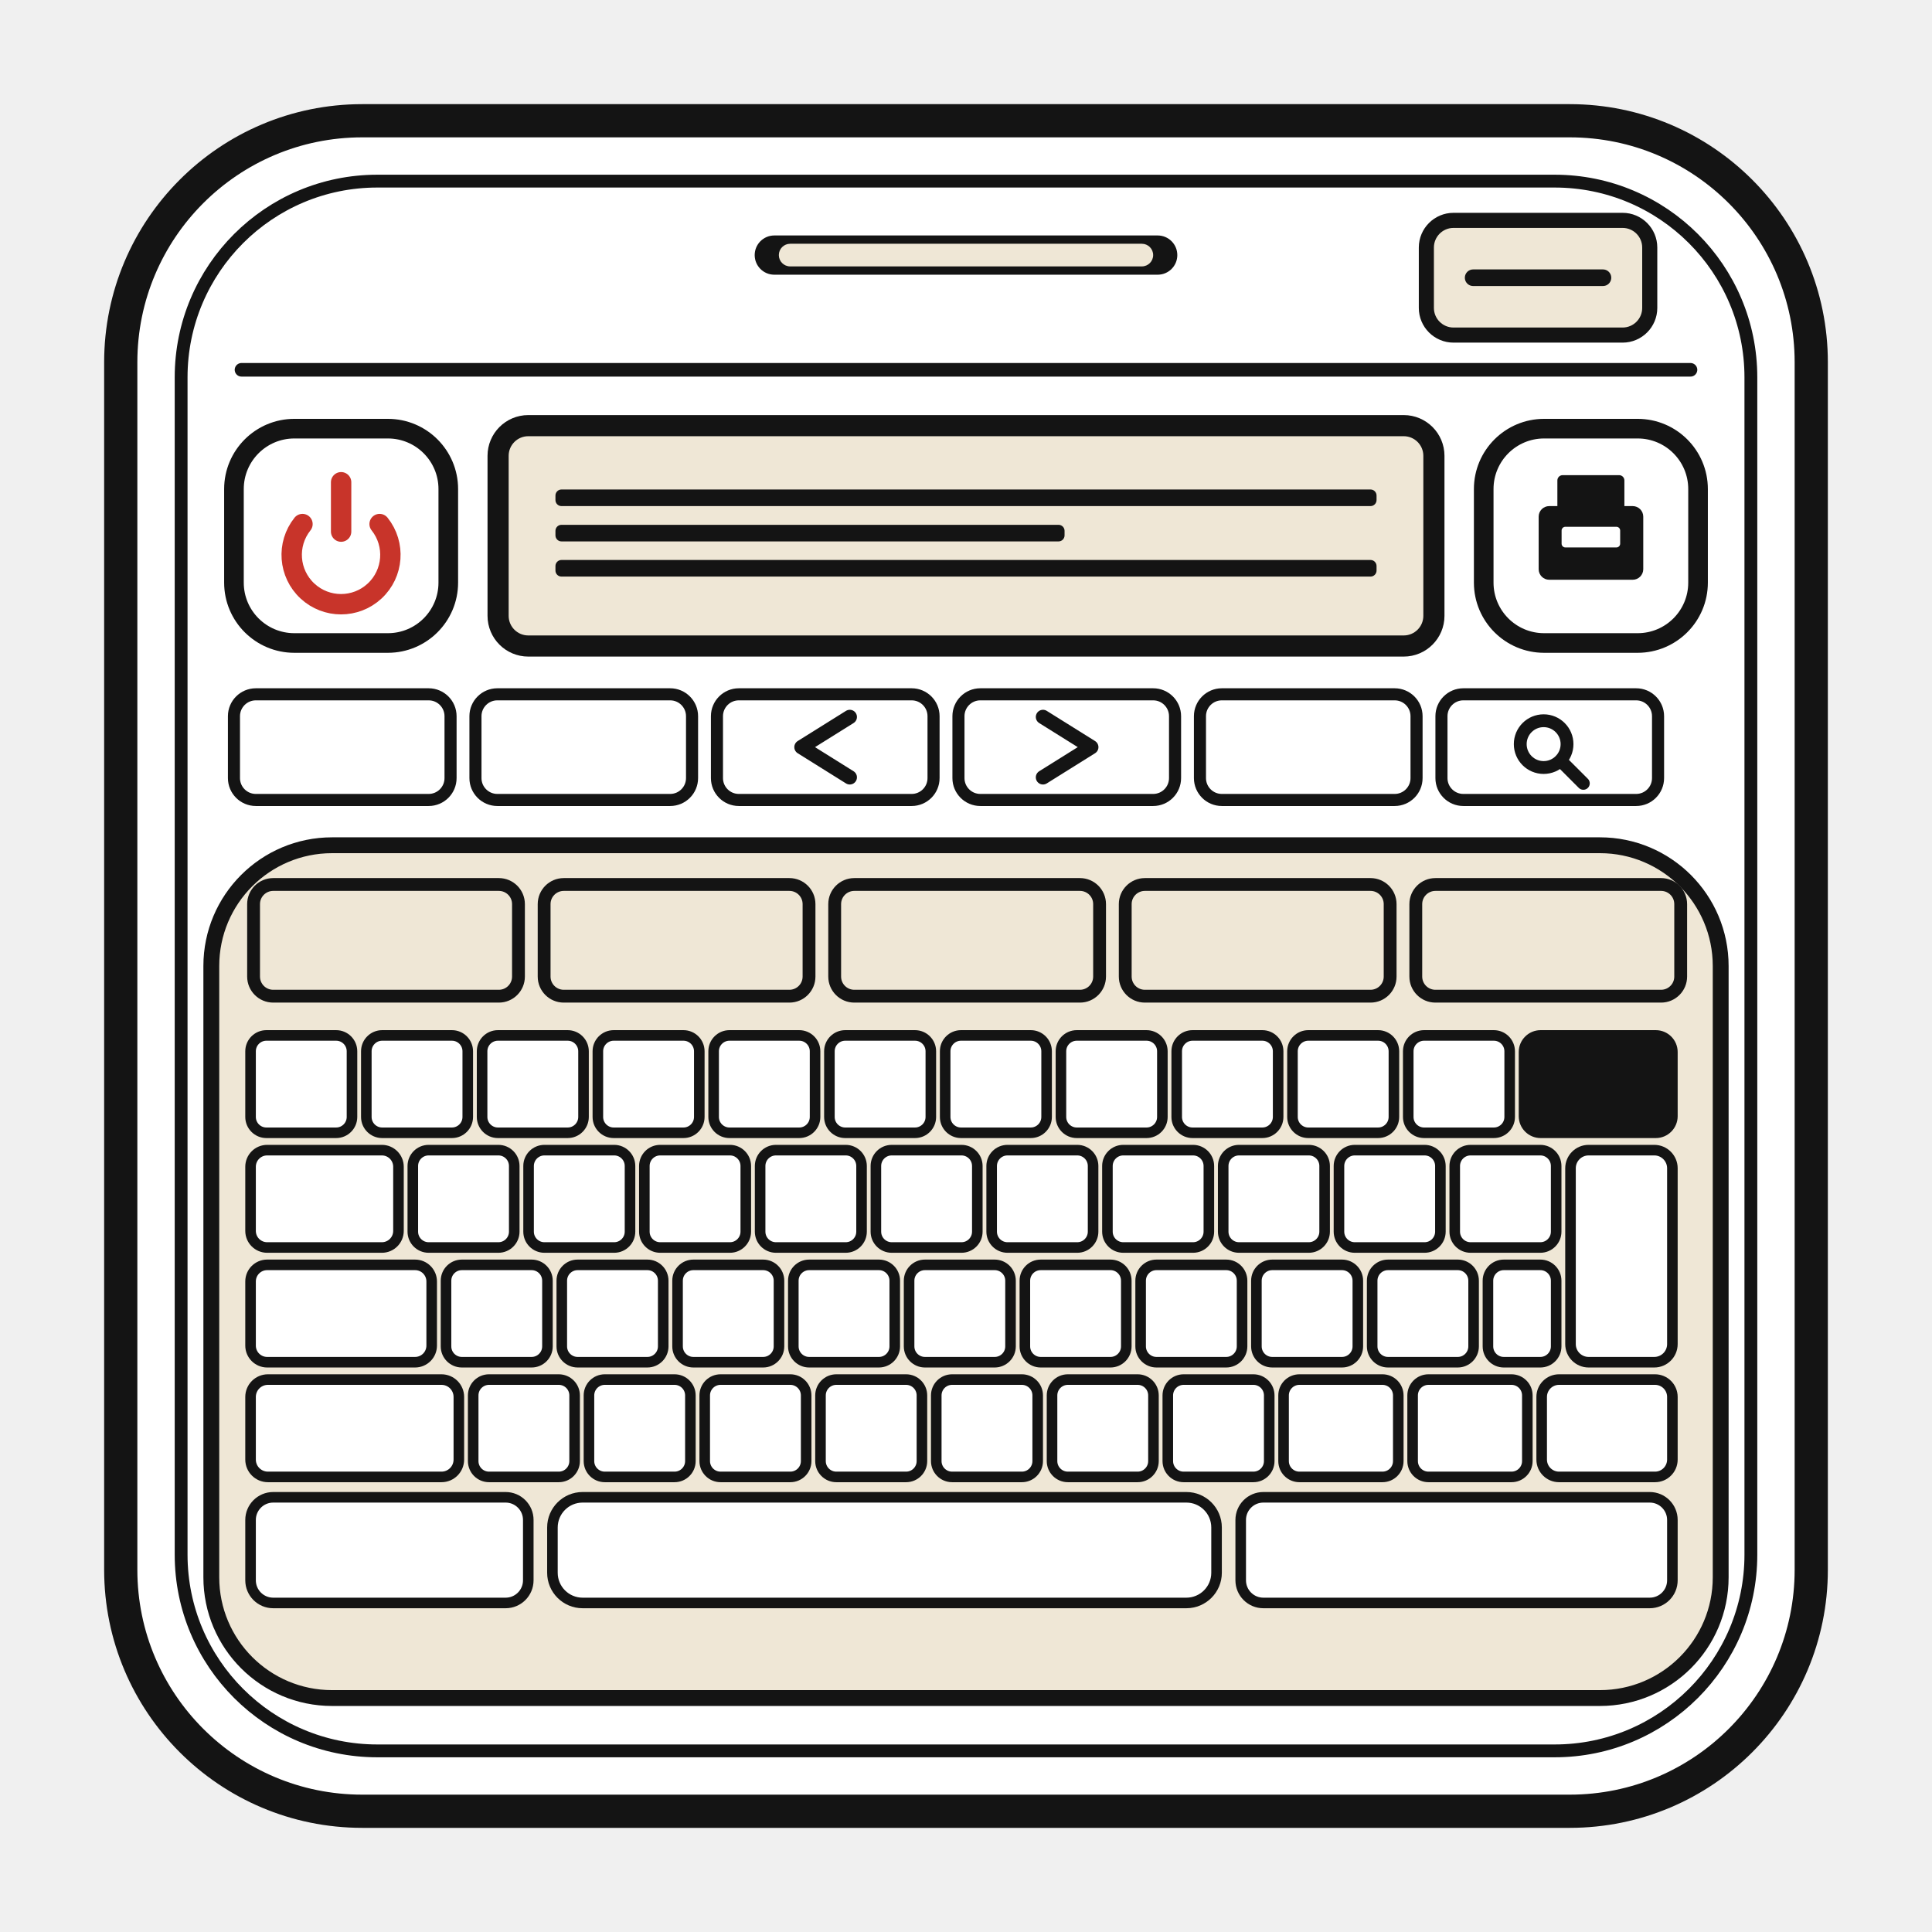
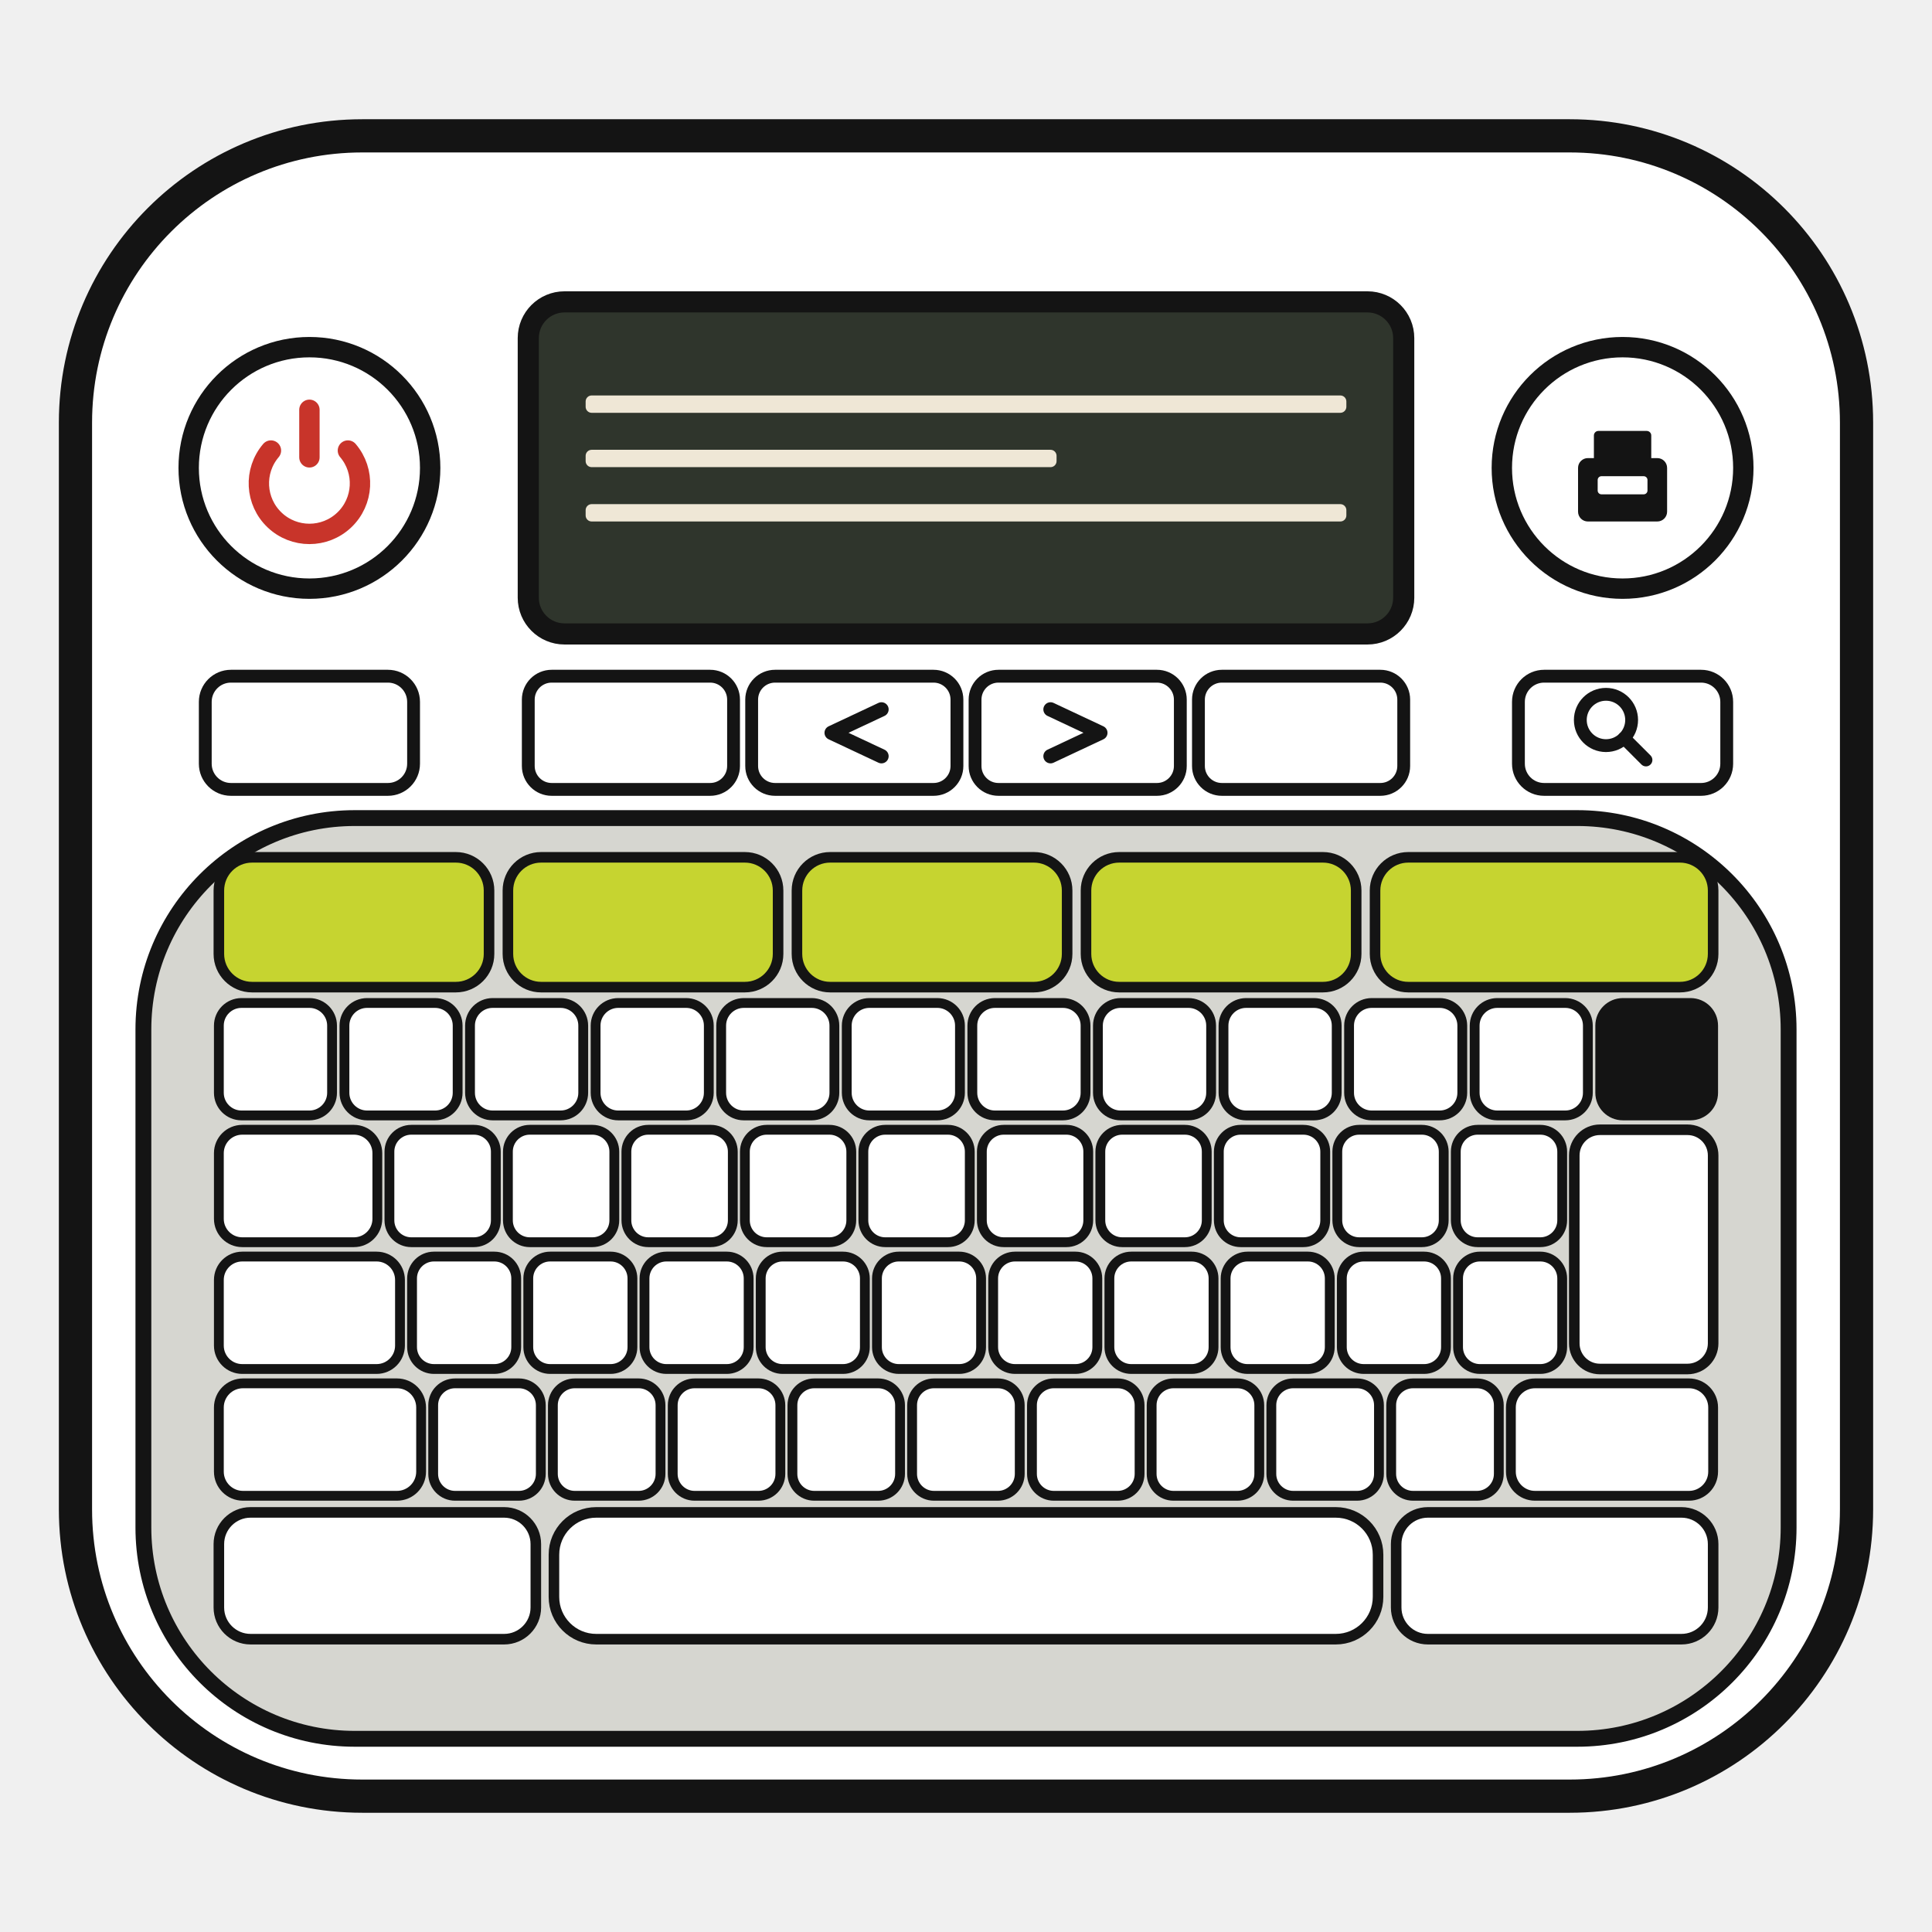
<svg xmlns="http://www.w3.org/2000/svg" viewBox="0 0 128 128" fill="none">
-   <g stroke-linejoin="round" stroke-linecap="round">
-     <rect x="8.00" y="8.00" width="112.00" height="112.00" rx="16.00" fill="#fff" stroke="#141414" stroke-width="2.2" />
-     <rect x="12.00" y="12.00" width="104.00" height="104.00" rx="13.00" fill="#fff" stroke="#141414" stroke-width="0.85" />
-     <path d="M16 24.5 h96" fill="none" stroke="#141414" stroke-width="0.9" />
-     <rect x="50.00" y="15.60" width="28.00" height="2.60" rx="1.30" fill="#141414" />
-     <rect x="51.60" y="16.15" width="24.80" height="1.50" rx="0.75" fill="#efe7d6" />
-     <rect x="94.50" y="14.60" width="14.80" height="7.60" rx="1.80" fill="#efe7d6" stroke="#141414" stroke-width="1.0" />
-     <path d="M97.6 18.4h8.6" fill="none" stroke="#141414" stroke-width="1.1" />
-     <rect x="15.50" y="28.40" width="14.20" height="14.20" rx="4.00" fill="#fff" stroke="#141414" stroke-width="1.3" />
-     <path d="M22.60 31.95v3.27" fill="none" stroke="#c8342a" stroke-width="1.35" />
-     <path d="M20.04 34.72a3.27 3.27 0 1 0 5.11 0" fill="none" stroke="#c8342a" stroke-width="1.35" />
-     <rect x="33.00" y="28.20" width="62.00" height="14.60" rx="2.00" fill="#efe7d6" stroke="#141414" stroke-width="1.4" />
-     <rect x="36.80" y="32.43" width="54.40" height="1.10" rx="0.40" fill="#141414" />
-     <rect x="36.80" y="34.77" width="33.73" height="1.10" rx="0.40" fill="#141414" />
-     <rect x="36.80" y="37.10" width="54.40" height="1.10" rx="0.40" fill="#141414" />
-     <rect x="98.30" y="28.40" width="14.20" height="14.20" rx="4.00" fill="#fff" stroke="#141414" stroke-width="1.3" />
-     <rect x="101.94" y="33.53" width="6.93" height="4.88" rx="0.70" fill="#141414" />
-     <rect x="103.18" y="31.48" width="4.44" height="2.44" rx="0.35" fill="#141414" />
-     <rect x="103.46" y="34.90" width="3.88" height="1.37" rx="0.25" fill="#fff" />
-     <rect x="15.50" y="46.00" width="14.35" height="7.00" rx="1.45" fill="#fff" stroke="#141414" stroke-width="0.8" />
-     <rect x="31.50" y="46.00" width="14.35" height="7.00" rx="1.45" fill="#fff" stroke="#141414" stroke-width="0.8" />
-     <rect x="47.50" y="46.00" width="14.35" height="7.00" rx="1.45" fill="#fff" stroke="#141414" stroke-width="0.8" />
-     <rect x="63.50" y="46.00" width="14.35" height="7.00" rx="1.45" fill="#fff" stroke="#141414" stroke-width="0.8" />
-     <rect x="79.50" y="46.00" width="14.35" height="7.00" rx="1.45" fill="#fff" stroke="#141414" stroke-width="0.8" />
-     <rect x="95.50" y="46.00" width="14.35" height="7.00" rx="1.45" fill="#fff" stroke="#141414" stroke-width="0.8" />
-     <path d="M56.3 47.5l-3.2 2.0 3.2 2.0" fill="none" stroke="#141414" stroke-width="0.95" />
-     <path d="M69.1 47.5l3.2 2.0-3.2 2.0" fill="none" stroke="#141414" stroke-width="0.95" />
-     <circle cx="102.27" cy="49.30" r="1.55" fill="none" stroke="#141414" stroke-width="0.85" />
-     <path d="M103.4 50.4l1.5 1.5" fill="none" stroke="#141414" stroke-width="0.85" />
-     <rect x="14.00" y="56.00" width="100.00" height="56.50" rx="8.00" fill="#efe7d6" stroke="#141414" stroke-width="1.05" />
-     <rect x="16.80" y="58.60" width="17.55" height="7.40" rx="1.30" fill="#efe7d6" stroke="#141414" stroke-width="0.85" />
-     <rect x="36.05" y="58.60" width="17.55" height="7.40" rx="1.30" fill="#efe7d6" stroke="#141414" stroke-width="0.85" />
-     <rect x="55.30" y="58.60" width="17.55" height="7.40" rx="1.30" fill="#efe7d6" stroke="#141414" stroke-width="0.85" />
-     <rect x="74.55" y="58.60" width="17.55" height="7.40" rx="1.30" fill="#efe7d6" stroke="#141414" stroke-width="0.85" />
-     <rect x="93.80" y="58.60" width="17.55" height="7.40" rx="1.30" fill="#efe7d6" stroke="#141414" stroke-width="0.85" />
-     <rect x="16.60" y="68.60" width="6.72" height="6.45" rx="1.05" fill="#fff" stroke="#141414" stroke-width="0.7" />
-     <rect x="24.27" y="68.60" width="6.72" height="6.45" rx="1.05" fill="#fff" stroke="#141414" stroke-width="0.7" />
-     <rect x="31.94" y="68.60" width="6.72" height="6.45" rx="1.05" fill="#fff" stroke="#141414" stroke-width="0.7" />
-     <rect x="39.61" y="68.60" width="6.72" height="6.45" rx="1.05" fill="#fff" stroke="#141414" stroke-width="0.7" />
-     <rect x="47.28" y="68.60" width="6.72" height="6.45" rx="1.05" fill="#fff" stroke="#141414" stroke-width="0.7" />
-     <rect x="54.95" y="68.60" width="6.72" height="6.45" rx="1.05" fill="#fff" stroke="#141414" stroke-width="0.7" />
-     <rect x="62.62" y="68.60" width="6.72" height="6.45" rx="1.05" fill="#fff" stroke="#141414" stroke-width="0.7" />
-     <rect x="70.29" y="68.60" width="6.72" height="6.45" rx="1.05" fill="#fff" stroke="#141414" stroke-width="0.7" />
-     <rect x="77.96" y="68.60" width="6.72" height="6.45" rx="1.05" fill="#fff" stroke="#141414" stroke-width="0.7" />
-     <rect x="85.63" y="68.60" width="6.72" height="6.45" rx="1.05" fill="#fff" stroke="#141414" stroke-width="0.7" />
-     <rect x="93.30" y="68.60" width="6.72" height="6.45" rx="1.05" fill="#fff" stroke="#141414" stroke-width="0.7" />
-     <rect x="100.97" y="68.60" width="9.83" height="6.45" rx="1.10" fill="#141414" stroke="#141414" stroke-width="0.7" />
-     <rect x="16.60" y="76.20" width="9.80" height="6.45" rx="1.10" fill="#fff" stroke="#141414" stroke-width="0.7" />
-     <rect x="27.35" y="76.20" width="6.72" height="6.45" rx="1.05" fill="#fff" stroke="#141414" stroke-width="0.7" />
-     <rect x="35.02" y="76.20" width="6.72" height="6.45" rx="1.05" fill="#fff" stroke="#141414" stroke-width="0.7" />
-     <rect x="42.69" y="76.20" width="6.72" height="6.45" rx="1.05" fill="#fff" stroke="#141414" stroke-width="0.7" />
-     <rect x="50.36" y="76.20" width="6.72" height="6.45" rx="1.05" fill="#fff" stroke="#141414" stroke-width="0.7" />
-     <rect x="58.03" y="76.20" width="6.72" height="6.45" rx="1.05" fill="#fff" stroke="#141414" stroke-width="0.7" />
-     <rect x="65.70" y="76.20" width="6.72" height="6.45" rx="1.05" fill="#fff" stroke="#141414" stroke-width="0.7" />
-     <rect x="73.37" y="76.20" width="6.72" height="6.45" rx="1.05" fill="#fff" stroke="#141414" stroke-width="0.7" />
-     <rect x="81.04" y="76.20" width="6.72" height="6.45" rx="1.05" fill="#fff" stroke="#141414" stroke-width="0.7" />
-     <rect x="88.71" y="76.20" width="6.72" height="6.45" rx="1.05" fill="#fff" stroke="#141414" stroke-width="0.7" />
-     <rect x="96.38" y="76.20" width="6.72" height="6.45" rx="1.05" fill="#fff" stroke="#141414" stroke-width="0.7" />
-     <rect x="104.05" y="76.20" width="6.75" height="14.05" rx="1.20" fill="#fff" stroke="#141414" stroke-width="0.7" />
-     <rect x="16.60" y="83.80" width="12.00" height="6.45" rx="1.10" fill="#fff" stroke="#141414" stroke-width="0.7" />
-     <rect x="29.55" y="83.80" width="6.72" height="6.45" rx="1.05" fill="#fff" stroke="#141414" stroke-width="0.7" />
-     <rect x="37.22" y="83.80" width="6.72" height="6.45" rx="1.05" fill="#fff" stroke="#141414" stroke-width="0.7" />
-     <rect x="44.89" y="83.80" width="6.72" height="6.45" rx="1.05" fill="#fff" stroke="#141414" stroke-width="0.7" />
-     <rect x="52.56" y="83.80" width="6.72" height="6.45" rx="1.05" fill="#fff" stroke="#141414" stroke-width="0.7" />
-     <rect x="60.23" y="83.80" width="6.72" height="6.45" rx="1.05" fill="#fff" stroke="#141414" stroke-width="0.7" />
-     <rect x="67.90" y="83.80" width="6.72" height="6.45" rx="1.05" fill="#fff" stroke="#141414" stroke-width="0.7" />
-     <rect x="75.57" y="83.80" width="6.72" height="6.45" rx="1.05" fill="#fff" stroke="#141414" stroke-width="0.7" />
-     <rect x="83.24" y="83.80" width="6.72" height="6.45" rx="1.05" fill="#fff" stroke="#141414" stroke-width="0.7" />
-     <rect x="90.91" y="83.80" width="6.72" height="6.45" rx="1.05" fill="#fff" stroke="#141414" stroke-width="0.7" />
-     <rect x="98.58" y="83.80" width="4.52" height="6.45" rx="1.05" fill="#fff" stroke="#141414" stroke-width="0.7" />
-     <rect x="16.60" y="91.40" width="13.80" height="6.45" rx="1.15" fill="#fff" stroke="#141414" stroke-width="0.7" />
-     <rect x="31.35" y="91.40" width="6.72" height="6.45" rx="1.05" fill="#fff" stroke="#141414" stroke-width="0.7" />
-     <rect x="39.02" y="91.40" width="6.72" height="6.45" rx="1.05" fill="#fff" stroke="#141414" stroke-width="0.7" />
-     <rect x="46.69" y="91.40" width="6.72" height="6.45" rx="1.05" fill="#fff" stroke="#141414" stroke-width="0.7" />
-     <rect x="54.36" y="91.40" width="6.72" height="6.45" rx="1.05" fill="#fff" stroke="#141414" stroke-width="0.7" />
-     <rect x="62.03" y="91.40" width="6.72" height="6.45" rx="1.05" fill="#fff" stroke="#141414" stroke-width="0.7" />
-     <rect x="69.70" y="91.40" width="6.72" height="6.45" rx="1.05" fill="#fff" stroke="#141414" stroke-width="0.7" />
-     <rect x="77.37" y="91.40" width="6.72" height="6.45" rx="1.05" fill="#fff" stroke="#141414" stroke-width="0.7" />
-     <rect x="85.04" y="91.40" width="7.60" height="6.45" rx="1.05" fill="#fff" stroke="#141414" stroke-width="0.7" />
-     <rect x="93.59" y="91.40" width="7.60" height="6.45" rx="1.05" fill="#fff" stroke="#141414" stroke-width="0.7" />
-     <rect x="102.14" y="91.40" width="8.66" height="6.45" rx="1.15" fill="#fff" stroke="#141414" stroke-width="0.7" />
-     <rect x="16.60" y="99.20" width="18.40" height="7.00" rx="1.50" fill="#fff" stroke="#141414" stroke-width="0.7" />
-     <rect x="36.60" y="99.20" width="44.00" height="7.00" rx="2.00" fill="#fff" stroke="#141414" stroke-width="0.7" />
-     <rect x="82.20" y="99.20" width="28.60" height="7.00" rx="1.50" fill="#fff" stroke="#141414" stroke-width="0.7" />
+   <g stroke="#141414" stroke-linejoin="round" stroke-linecap="round">
+     <rect x="5.00" y="9.00" width="118.00" height="110.00" rx="19.00" fill="#fff" stroke-width="2.2" />
+     <circle cx="20.50" cy="31.00" r="8.00" fill="#fff" stroke-width="1.35" />
+     <path d="M20.50 27.15v3.15" fill="none" stroke="#c8342a" stroke-width="1.35" />
+     <path d="M17.95 29.85a3.35 3.35 0 1 0 5.10 0" fill="none" stroke="#c8342a" stroke-width="1.35" />
+     <rect x="35.00" y="20.00" width="58.00" height="22.00" rx="2.40" fill="#2f352c" stroke-width="1.4" />
+     <rect x="38.80" y="26.20" width="50.40" height="1.15" rx="0.40" fill="#efe7d6" stroke-width="0" />
+     <rect x="38.80" y="29.80" width="31.20" height="1.15" rx="0.40" fill="#efe7d6" stroke-width="0" />
+     <rect x="38.80" y="33.40" width="50.40" height="1.15" rx="0.40" fill="#efe7d6" stroke-width="0" />
+     <circle cx="107.50" cy="31.00" r="8.00" fill="#fff" stroke-width="1.35" />
+     <rect x="104.55" y="30.35" width="5.90" height="4.20" rx="0.65" fill="#141414" stroke-width="0" />
+     <rect x="105.60" y="28.55" width="3.80" height="2.15" rx="0.30" fill="#141414" stroke-width="0" />
+     <rect x="105.85" y="31.55" width="3.30" height="1.20" rx="0.25" fill="#fff" stroke-width="0" />
+     <rect x="13.60" y="44.80" width="13.80" height="7.50" rx="1.70" fill="#fff" stroke-width="0.85" />
+     <rect x="35.00" y="44.80" width="13.60" height="7.50" rx="1.55" fill="#fff" stroke-width="0.85" />
+     <rect x="49.80" y="44.80" width="13.60" height="7.50" rx="1.55" fill="#fff" stroke-width="0.85" />
+     <path d="M58.40 47.00l-3.30 1.55 3.30 1.55" fill="none" stroke-width="0.95" />
+     <rect x="64.60" y="44.80" width="13.60" height="7.50" rx="1.55" fill="#fff" stroke-width="0.85" />
+     <path d="M69.60 47.00l3.30 1.55-3.30 1.55" fill="none" stroke-width="0.95" />
+     <rect x="79.40" y="44.80" width="13.60" height="7.50" rx="1.55" fill="#fff" stroke-width="0.85" />
+     <rect x="100.60" y="44.80" width="13.80" height="7.50" rx="1.70" fill="#fff" stroke-width="0.85" />
+     <circle cx="106.40" cy="47.70" r="1.70" fill="none" stroke-width="0.85" />
+     <path d="M107.60 48.90l1.45 1.45" fill="none" stroke-width="0.85" />
+     <rect x="9.50" y="54.20" width="109.00" height="61.00" rx="14.00" fill="#d6d6d0" stroke-width="1.05" />
+     <rect x="14.50" y="56.80" width="17.90" height="8.60" rx="2.20" fill="#c6d430" stroke-width="0.7" />
+     <rect x="33.65" y="56.80" width="17.90" height="8.60" rx="2.20" fill="#c6d430" stroke-width="0.7" />
+     <rect x="52.80" y="56.80" width="17.90" height="8.60" rx="2.20" fill="#c6d430" stroke-width="0.7" />
+     <rect x="71.95" y="56.80" width="17.90" height="8.60" rx="2.20" fill="#c6d430" stroke-width="0.7" />
+     <rect x="91.10" y="56.80" width="22.40" height="8.60" rx="2.20" fill="#c6d430" stroke-width="0.7" />
+     <rect x="14.50" y="66.45" width="7.50" height="7.45" rx="1.50" fill="#fff" stroke-width="0.65" />
+     <rect x="22.82" y="66.45" width="7.50" height="7.45" rx="1.50" fill="#fff" stroke-width="0.65" />
+     <rect x="31.14" y="66.45" width="7.50" height="7.45" rx="1.50" fill="#fff" stroke-width="0.65" />
+     <rect x="39.46" y="66.45" width="7.50" height="7.45" rx="1.50" fill="#fff" stroke-width="0.65" />
+     <rect x="47.78" y="66.45" width="7.50" height="7.45" rx="1.50" fill="#fff" stroke-width="0.65" />
+     <rect x="56.10" y="66.45" width="7.50" height="7.45" rx="1.50" fill="#fff" stroke-width="0.65" />
+     <rect x="64.42" y="66.45" width="7.50" height="7.45" rx="1.50" fill="#fff" stroke-width="0.65" />
+     <rect x="72.74" y="66.45" width="7.50" height="7.45" rx="1.50" fill="#fff" stroke-width="0.65" />
+     <rect x="81.06" y="66.45" width="7.50" height="7.45" rx="1.50" fill="#fff" stroke-width="0.65" />
+     <rect x="89.38" y="66.45" width="7.50" height="7.45" rx="1.50" fill="#fff" stroke-width="0.65" />
+     <rect x="97.70" y="66.45" width="7.50" height="7.45" rx="1.50" fill="#fff" stroke-width="0.65" />
+     <rect x="106.02" y="66.45" width="7.48" height="7.45" rx="1.50" fill="#141414" stroke-width="0.65" />
+     <rect x="14.50" y="74.85" width="10.50" height="7.45" rx="1.55" fill="#fff" stroke-width="0.65" />
+     <rect x="25.80" y="74.85" width="7.05" height="7.45" rx="1.45" fill="#fff" stroke-width="0.65" />
+     <rect x="33.65" y="74.85" width="7.05" height="7.45" rx="1.45" fill="#fff" stroke-width="0.65" />
+     <rect x="41.50" y="74.85" width="7.05" height="7.45" rx="1.45" fill="#fff" stroke-width="0.65" />
+     <rect x="49.35" y="74.85" width="7.05" height="7.45" rx="1.45" fill="#fff" stroke-width="0.65" />
+     <rect x="57.20" y="74.85" width="7.05" height="7.45" rx="1.45" fill="#fff" stroke-width="0.65" />
+     <rect x="65.05" y="74.85" width="7.05" height="7.45" rx="1.45" fill="#fff" stroke-width="0.65" />
+     <rect x="72.90" y="74.85" width="7.05" height="7.45" rx="1.45" fill="#fff" stroke-width="0.65" />
+     <rect x="80.75" y="74.85" width="7.05" height="7.45" rx="1.45" fill="#fff" stroke-width="0.65" />
+     <rect x="88.60" y="74.85" width="7.05" height="7.45" rx="1.45" fill="#fff" stroke-width="0.65" />
+     <rect x="96.45" y="74.85" width="7.05" height="7.45" rx="1.45" fill="#fff" stroke-width="0.65" />
+     <rect x="104.30" y="74.85" width="9.20" height="15.85" rx="1.70" fill="#fff" stroke-width="0.7" />
+     <rect x="14.50" y="83.25" width="12.00" height="7.45" rx="1.55" fill="#fff" stroke-width="0.65" />
+     <rect x="27.30" y="83.25" width="6.90" height="7.45" rx="1.45" fill="#fff" stroke-width="0.65" />
+     <rect x="35.00" y="83.25" width="6.90" height="7.45" rx="1.45" fill="#fff" stroke-width="0.65" />
+     <rect x="42.70" y="83.25" width="6.90" height="7.45" rx="1.45" fill="#fff" stroke-width="0.65" />
+     <rect x="50.40" y="83.25" width="6.90" height="7.45" rx="1.45" fill="#fff" stroke-width="0.65" />
+     <rect x="58.10" y="83.25" width="6.90" height="7.45" rx="1.45" fill="#fff" stroke-width="0.65" />
+     <rect x="65.80" y="83.25" width="6.90" height="7.45" rx="1.45" fill="#fff" stroke-width="0.65" />
+     <rect x="73.50" y="83.25" width="6.90" height="7.45" rx="1.45" fill="#fff" stroke-width="0.65" />
+     <rect x="81.20" y="83.25" width="6.90" height="7.45" rx="1.45" fill="#fff" stroke-width="0.65" />
+     <rect x="88.90" y="83.25" width="6.90" height="7.45" rx="1.45" fill="#fff" stroke-width="0.65" />
+     <rect x="96.60" y="83.25" width="6.90" height="7.45" rx="1.45" fill="#fff" stroke-width="0.65" />
+     <rect x="14.50" y="91.65" width="13.40" height="7.45" rx="1.60" fill="#fff" stroke-width="0.65" />
+     <rect x="28.70" y="91.65" width="7.13" height="7.45" rx="1.45" fill="#fff" stroke-width="0.65" />
+     <rect x="36.63" y="91.65" width="7.13" height="7.45" rx="1.45" fill="#fff" stroke-width="0.65" />
+     <rect x="44.57" y="91.65" width="7.13" height="7.45" rx="1.45" fill="#fff" stroke-width="0.65" />
+     <rect x="52.50" y="91.65" width="7.13" height="7.45" rx="1.45" fill="#fff" stroke-width="0.65" />
+     <rect x="60.43" y="91.65" width="7.13" height="7.45" rx="1.45" fill="#fff" stroke-width="0.65" />
+     <rect x="68.37" y="91.65" width="7.13" height="7.45" rx="1.45" fill="#fff" stroke-width="0.65" />
+     <rect x="76.30" y="91.65" width="7.13" height="7.45" rx="1.45" fill="#fff" stroke-width="0.65" />
+     <rect x="84.23" y="91.65" width="7.13" height="7.45" rx="1.45" fill="#fff" stroke-width="0.65" />
+     <rect x="92.17" y="91.65" width="7.13" height="7.45" rx="1.45" fill="#fff" stroke-width="0.65" />
+     <rect x="100.10" y="91.65" width="13.40" height="7.45" rx="1.60" fill="#fff" stroke-width="0.65" />
+     <rect x="14.50" y="100.20" width="21.00" height="8.40" rx="2.10" fill="#fff" stroke-width="0.7" />
+     <rect x="36.70" y="100.20" width="54.60" height="8.40" rx="2.80" fill="#fff" stroke-width="0.7" />
+     <rect x="92.50" y="100.20" width="21.00" height="8.40" rx="2.10" fill="#fff" stroke-width="0.7" />
  </g>
</svg>
